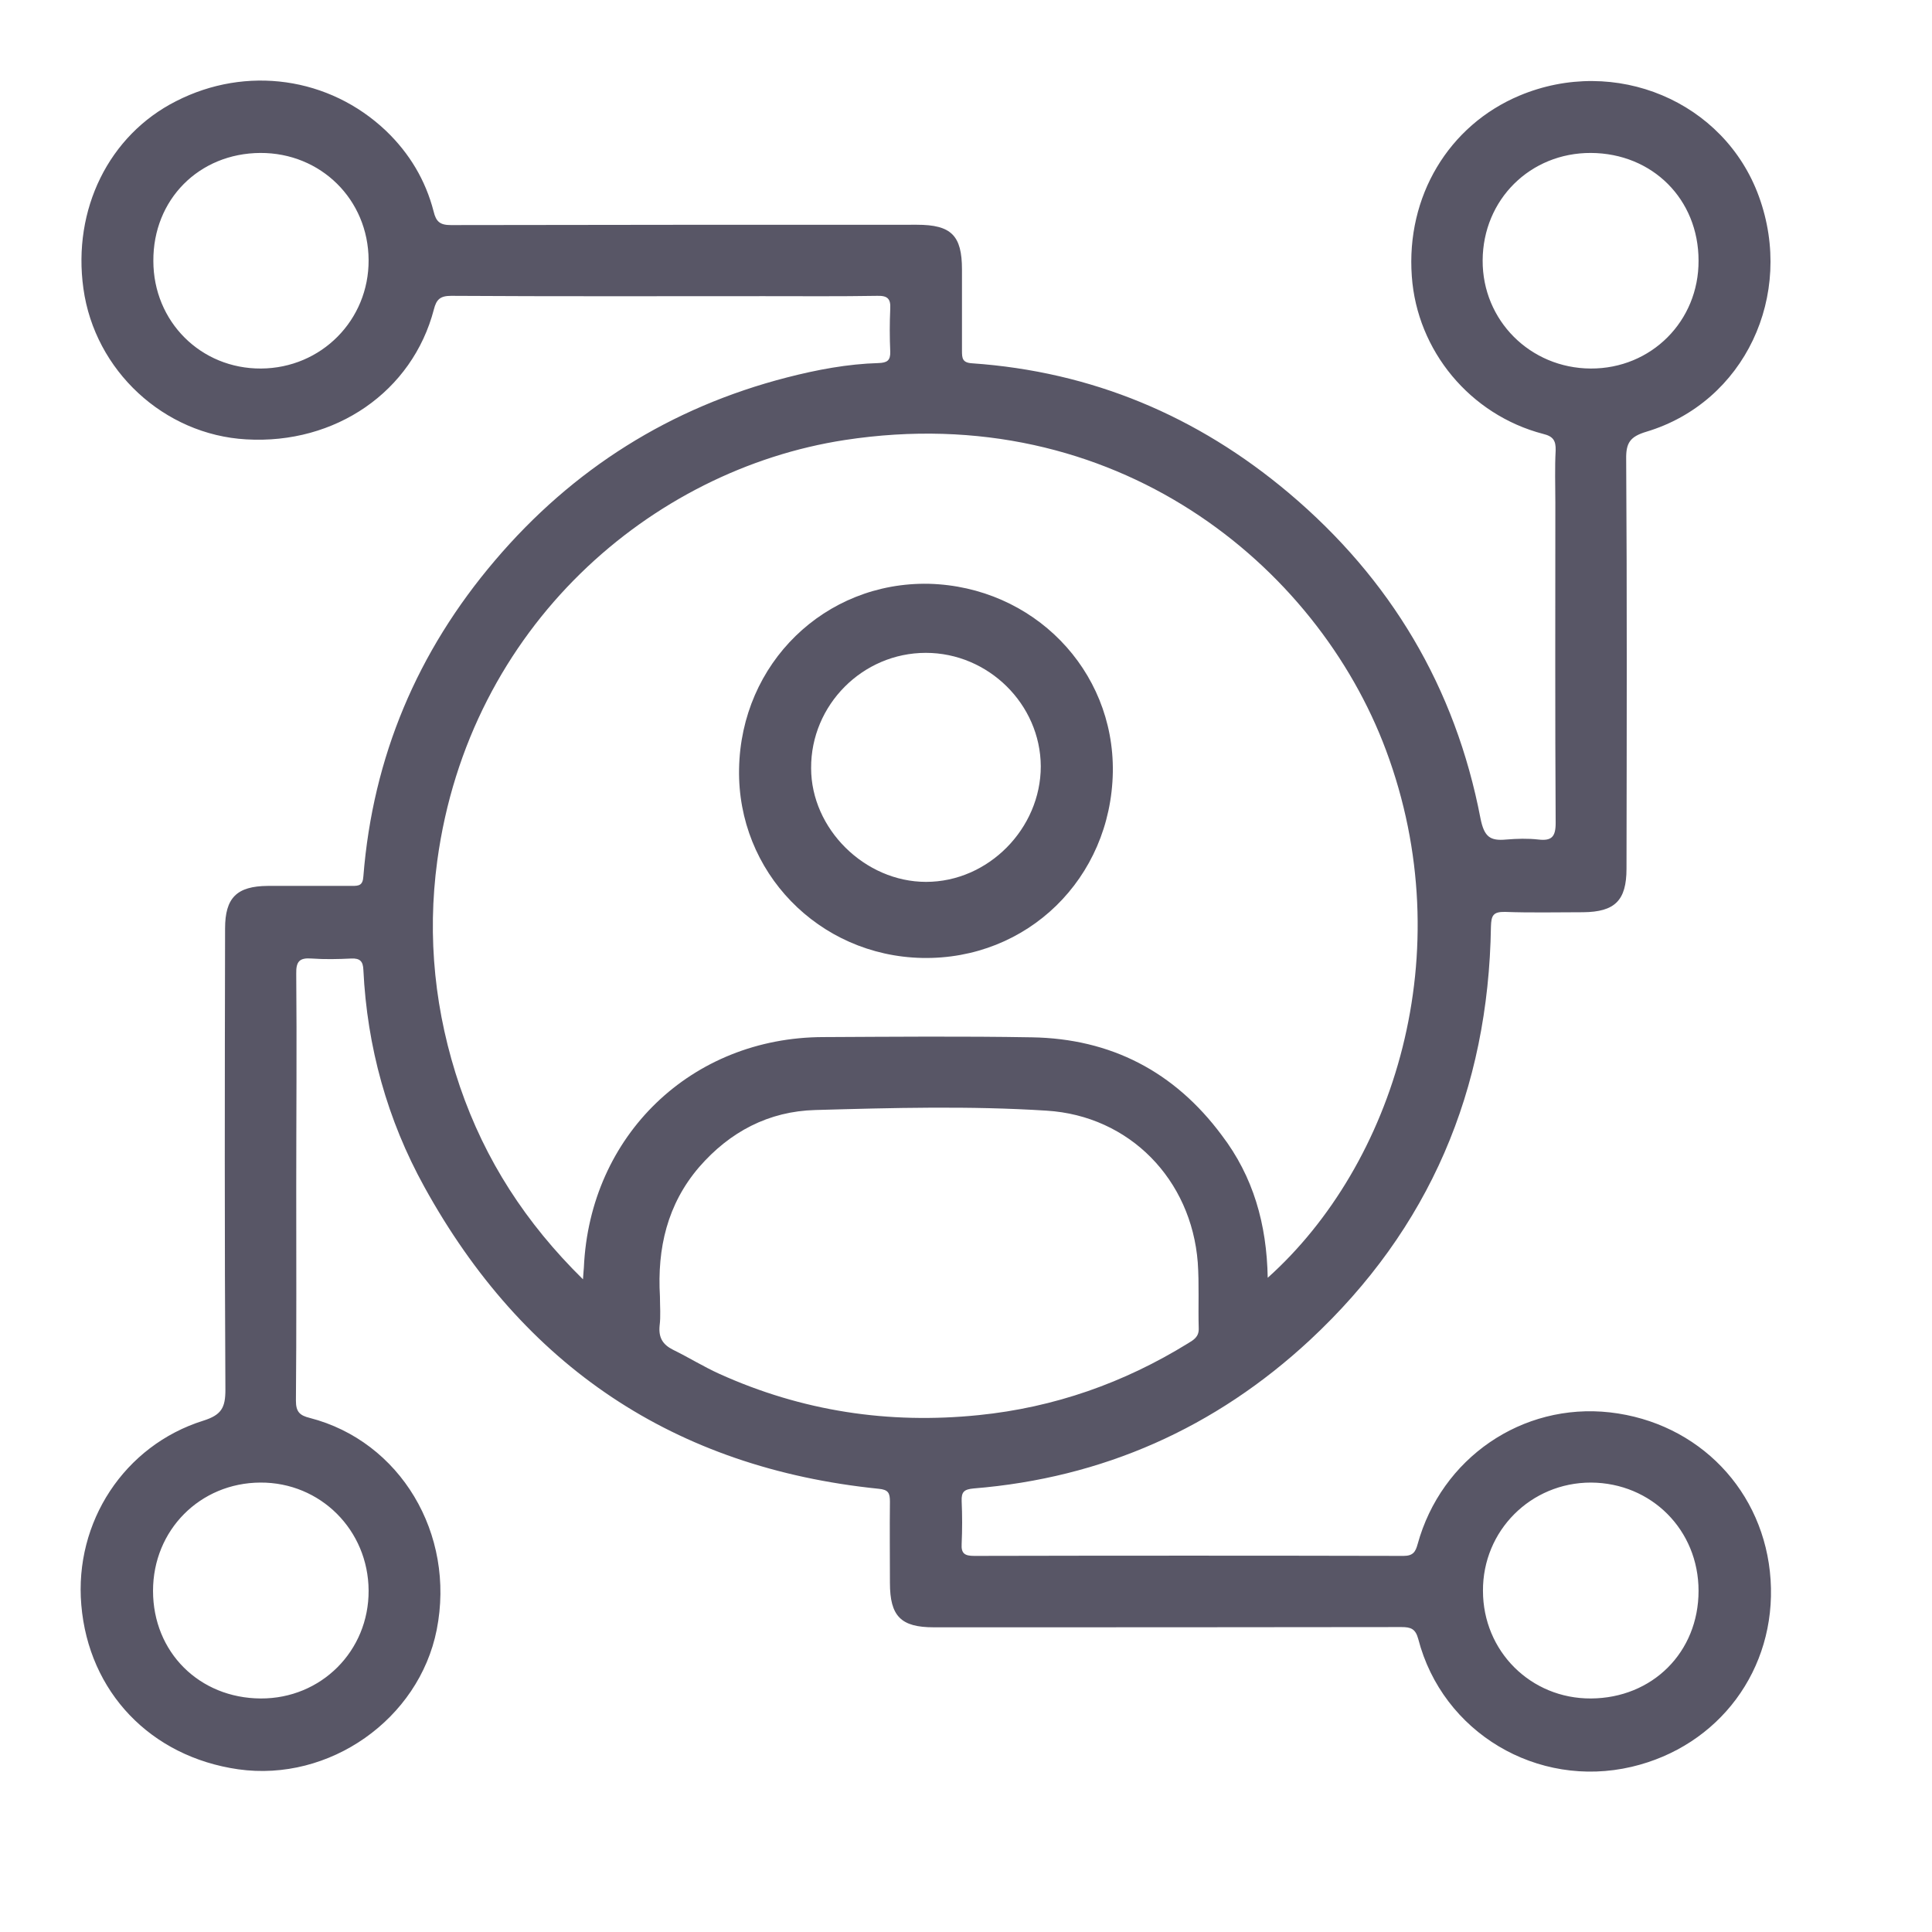
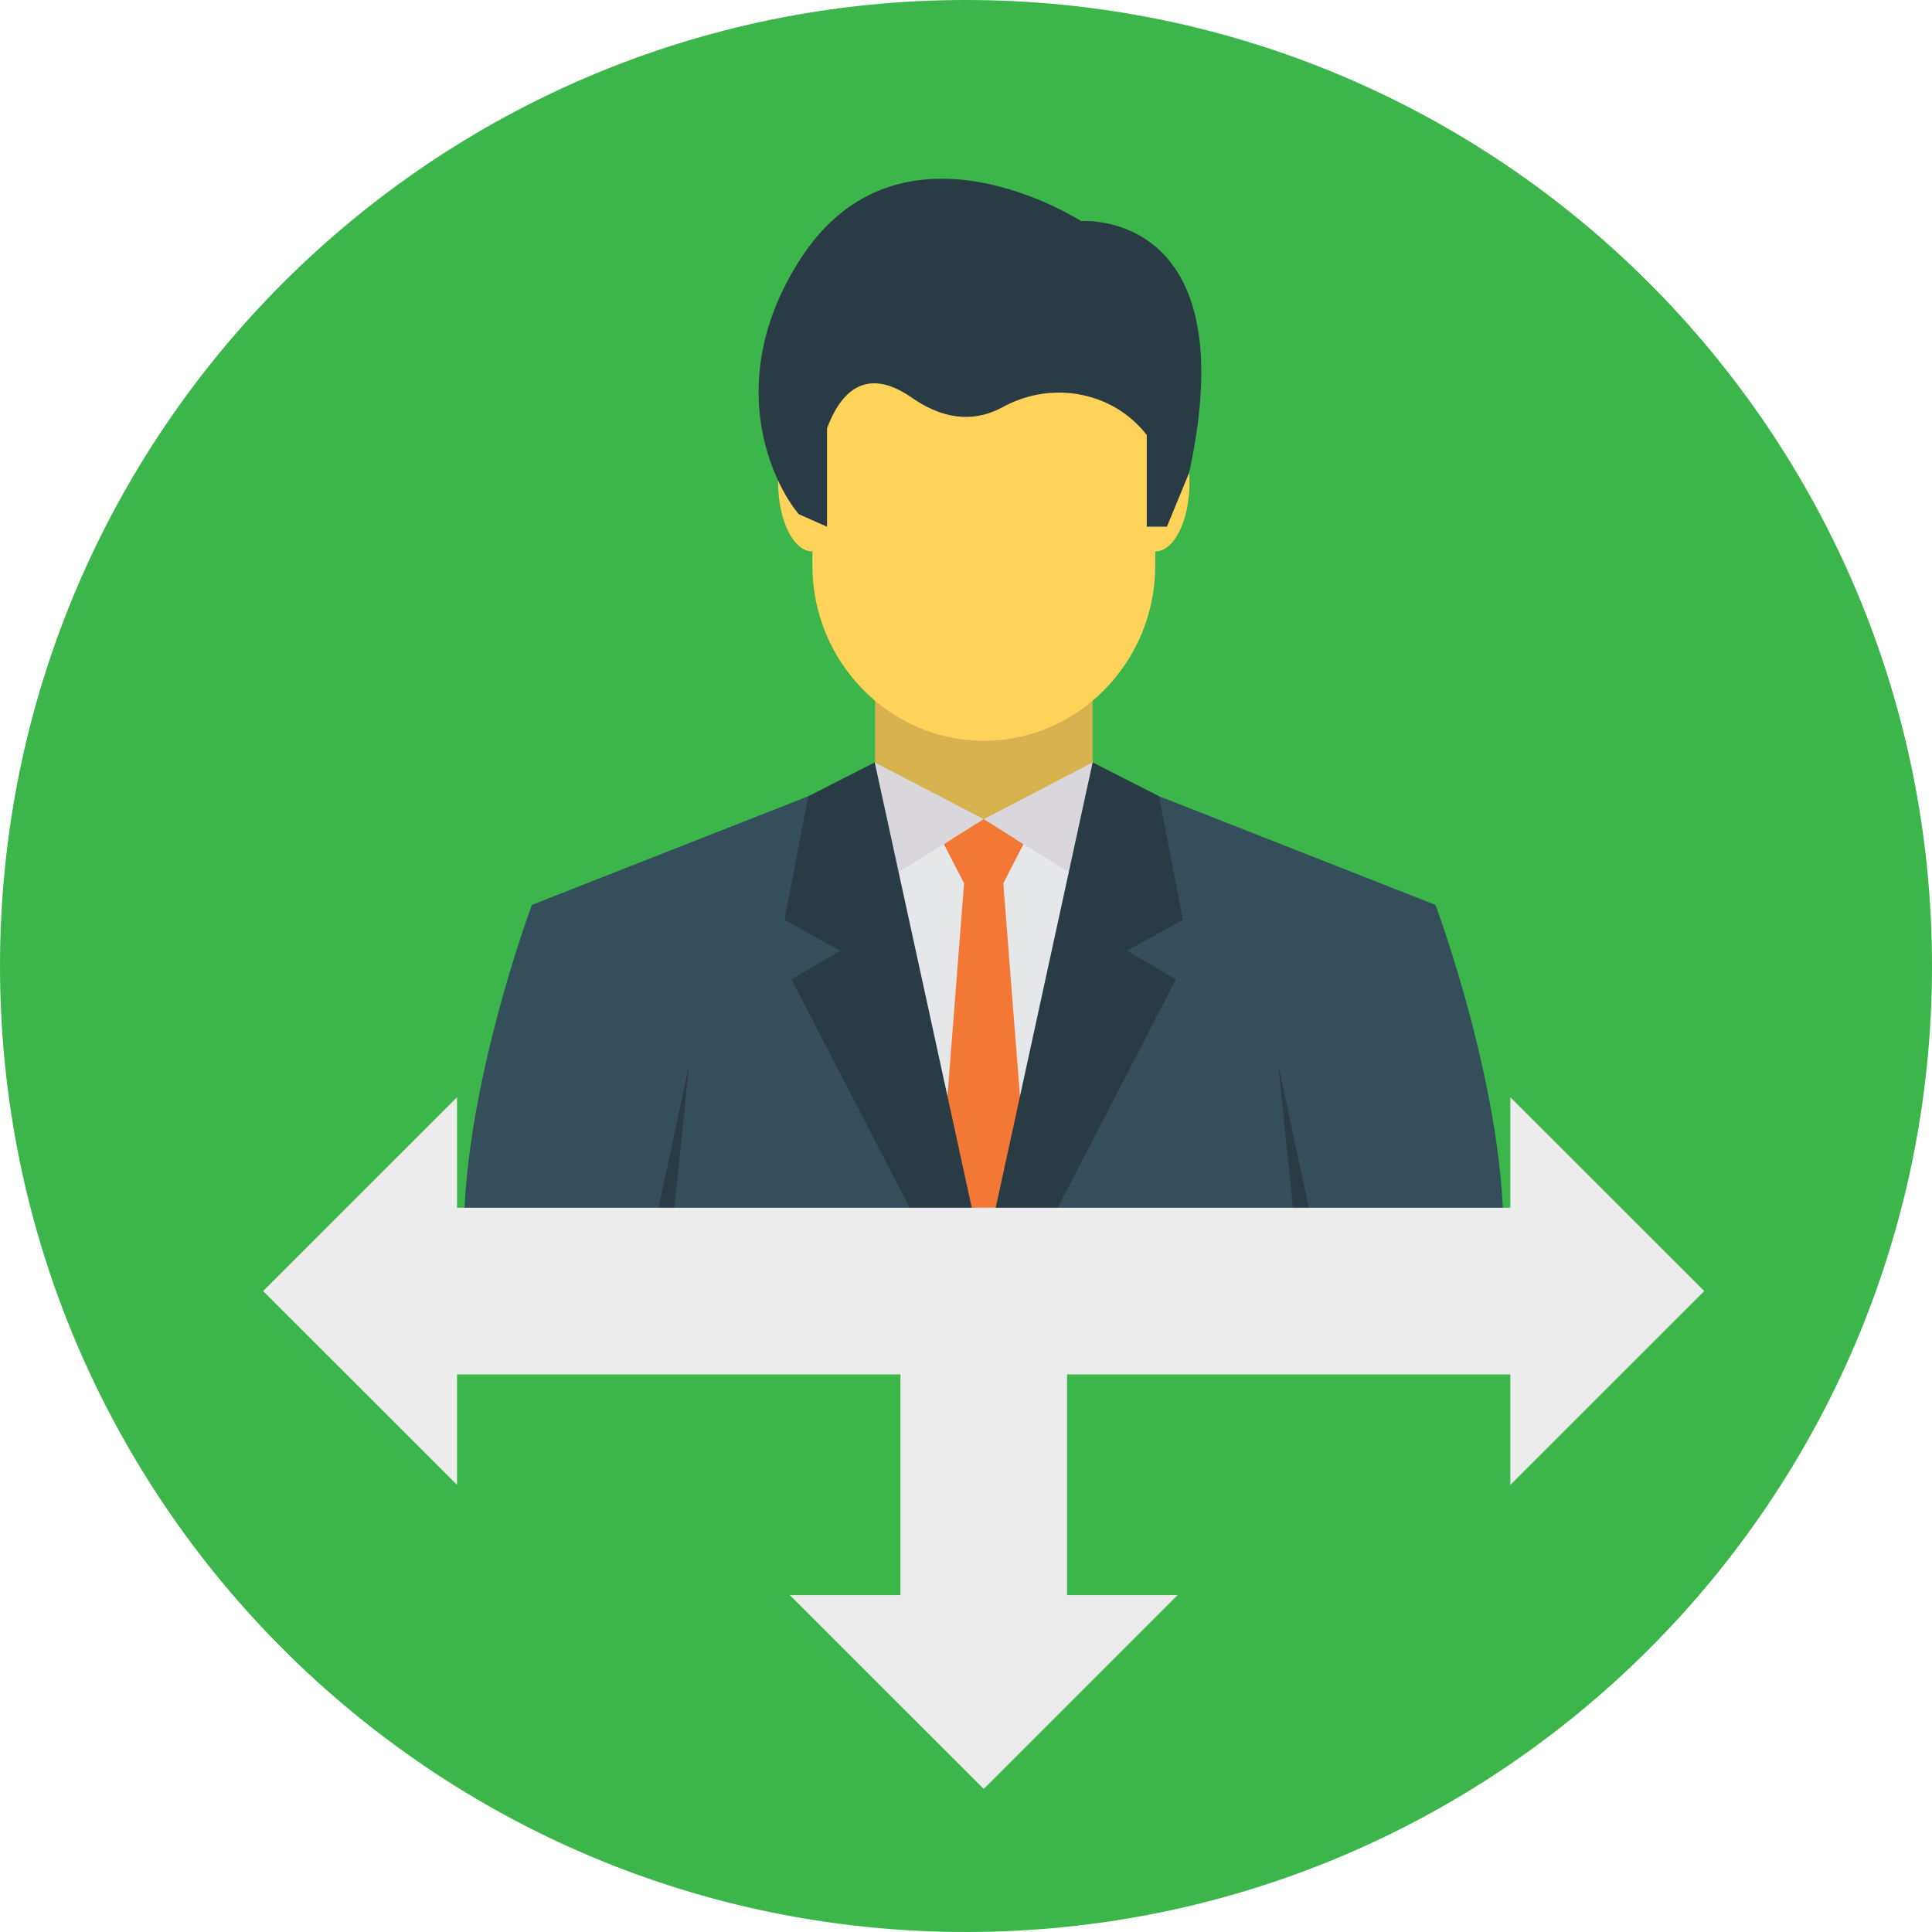
- <svg xmlns="http://www.w3.org/2000/svg" width="24" height="24" viewBox="0 0 24 24" fill="none">
-   <path d="M3.68 14.753C3.68 15.637 3.684 16.517 3.676 17.4C3.676 17.537 3.722 17.583 3.848 17.614C4.971 17.903 5.661 19.053 5.425 20.246C5.204 21.358 4.091 22.139 2.96 21.979C1.871 21.823 1.101 21.019 1.01 19.937C0.922 18.909 1.543 17.956 2.526 17.648C2.754 17.576 2.8 17.484 2.8 17.263C2.789 15.355 2.792 13.442 2.796 11.534C2.796 11.153 2.941 11.008 3.326 11.005C3.676 11.005 4.023 11.005 4.373 11.005C4.457 11.005 4.507 11.001 4.514 10.886C4.632 9.401 5.185 8.094 6.148 6.963C7.116 5.824 8.327 5.062 9.775 4.689C10.148 4.593 10.529 4.521 10.914 4.51C11.02 4.506 11.062 4.479 11.059 4.369C11.051 4.19 11.051 4.014 11.059 3.835C11.066 3.71 11.024 3.672 10.899 3.675C10.43 3.683 9.958 3.679 9.489 3.679C8.194 3.679 6.899 3.683 5.604 3.675C5.467 3.675 5.421 3.721 5.39 3.843C5.124 4.864 4.168 5.523 3.059 5.458C2.038 5.401 1.177 4.605 1.036 3.584C0.899 2.601 1.353 1.679 2.187 1.257C3.059 0.811 4.091 0.956 4.796 1.626C5.086 1.904 5.287 2.239 5.387 2.628C5.417 2.754 5.467 2.796 5.6 2.796C7.531 2.792 9.459 2.792 11.39 2.792C11.817 2.792 11.95 2.925 11.95 3.348C11.95 3.683 11.95 4.022 11.95 4.357C11.95 4.449 11.954 4.506 12.076 4.513C13.561 4.616 14.872 5.165 16.011 6.125C17.275 7.191 18.079 8.54 18.391 10.166C18.437 10.395 18.509 10.448 18.711 10.429C18.845 10.418 18.978 10.414 19.111 10.429C19.275 10.448 19.325 10.395 19.325 10.224C19.317 8.898 19.321 7.572 19.321 6.243C19.321 6.026 19.313 5.812 19.325 5.595C19.328 5.473 19.294 5.42 19.169 5.39C18.262 5.153 17.603 4.357 17.538 3.432C17.466 2.441 17.995 1.558 18.875 1.188C20.064 0.689 21.42 1.257 21.85 2.441C22.296 3.668 21.671 4.997 20.452 5.363C20.25 5.424 20.197 5.5 20.201 5.706C20.212 7.401 20.208 9.096 20.205 10.791C20.205 11.187 20.06 11.328 19.668 11.332C19.344 11.332 19.02 11.34 18.696 11.328C18.547 11.325 18.525 11.374 18.521 11.511C18.49 13.538 17.759 15.263 16.273 16.646C15.096 17.739 13.698 18.36 12.095 18.49C11.977 18.501 11.942 18.532 11.946 18.646C11.954 18.825 11.954 19 11.946 19.179C11.938 19.301 11.988 19.328 12.102 19.328C13.881 19.324 15.656 19.324 17.435 19.328C17.553 19.328 17.584 19.278 17.61 19.183C17.904 18.113 18.909 17.423 19.999 17.545C21.104 17.671 21.923 18.524 21.995 19.625C22.067 20.737 21.355 21.693 20.269 21.948C19.096 22.223 17.919 21.522 17.618 20.36C17.584 20.234 17.527 20.212 17.409 20.212C15.473 20.215 13.538 20.215 11.599 20.215C11.192 20.215 11.055 20.078 11.055 19.663C11.055 19.328 11.051 18.989 11.055 18.654C11.055 18.547 11.036 18.505 10.914 18.494C8.377 18.235 6.499 16.97 5.272 14.745C4.811 13.911 4.56 13.004 4.514 12.048C4.51 11.942 4.472 11.903 4.366 11.907C4.202 11.915 4.034 11.919 3.87 11.907C3.722 11.896 3.676 11.942 3.68 12.098C3.688 12.978 3.68 13.865 3.68 14.753ZM15.748 15.873C17.317 14.467 18.155 11.831 17.218 9.321C16.361 7.02 13.851 4.952 10.495 5.466C8.091 5.835 5.828 7.778 5.432 10.692C5.303 11.644 5.402 12.585 5.714 13.5C6.026 14.41 6.529 15.191 7.242 15.892C7.249 15.808 7.249 15.777 7.253 15.747C7.325 14.105 8.59 12.886 10.228 12.883C11.093 12.879 11.954 12.871 12.818 12.886C13.801 12.902 14.59 13.313 15.176 14.101C15.569 14.616 15.736 15.206 15.748 15.873ZM8.198 16.105C8.198 16.227 8.209 16.349 8.194 16.467C8.179 16.616 8.232 16.703 8.362 16.768C8.556 16.863 8.739 16.977 8.933 17.065C9.961 17.53 11.036 17.694 12.159 17.579C13.097 17.484 13.961 17.179 14.757 16.688C14.826 16.646 14.895 16.608 14.891 16.501C14.883 16.227 14.898 15.953 14.879 15.682C14.799 14.654 14.034 13.861 13.001 13.797C12.045 13.736 11.085 13.762 10.129 13.789C9.55 13.804 9.066 14.059 8.685 14.498C8.289 14.959 8.163 15.507 8.198 16.105ZM21.1 19.762C21.1 19.008 20.517 18.421 19.763 18.417C19.016 18.417 18.418 19.015 18.422 19.762C18.422 20.512 19.016 21.103 19.763 21.099C20.528 21.095 21.1 20.524 21.1 19.762ZM21.1 3.237C21.1 2.476 20.528 1.904 19.763 1.9C19.009 1.897 18.422 2.479 18.418 3.234C18.414 3.98 19.009 4.574 19.759 4.578C20.513 4.582 21.104 3.988 21.1 3.237ZM1.901 19.762C1.901 20.524 2.476 21.095 3.238 21.099C3.989 21.103 4.583 20.509 4.579 19.758C4.575 19.008 3.981 18.413 3.234 18.417C2.484 18.421 1.901 19.008 1.901 19.762ZM3.234 1.9C2.472 1.904 1.901 2.479 1.905 3.241C1.905 3.995 2.495 4.582 3.242 4.578C3.992 4.574 4.583 3.976 4.579 3.23C4.575 2.479 3.985 1.897 3.234 1.9Z" fill="#585666" />
-   <path d="M13.824 9.591C13.801 10.913 12.761 11.926 11.455 11.9C10.167 11.873 9.158 10.829 9.181 9.553C9.203 8.239 10.247 7.226 11.539 7.252C12.834 7.287 13.843 8.319 13.824 9.591ZM11.504 10.955C12.278 10.955 12.929 10.292 12.929 9.519C12.925 8.749 12.278 8.11 11.501 8.11C10.716 8.11 10.072 8.757 10.076 9.542C10.076 10.296 10.742 10.955 11.504 10.955Z" fill="#585666" />
+ <svg xmlns="http://www.w3.org/2000/svg" width="16" height="16" viewBox="0 0 16 16" fill="none">
+   <path d="M8 16C12.418 16 16 12.418 16 8C16 3.582 12.418 0 8 0C3.582 0 0 3.582 0 8C0 12.418 3.582 16 8 16Z" fill="#3CB64B" />
+   <path d="M7.062 6.695C7.147 7.219 7.6 7.621 8.147 7.621C8.695 7.621 9.148 7.219 9.233 6.695C9.039 6.561 9.048 6.376 9.048 6.376V5.803H7.247V6.376C7.247 6.376 7.256 6.561 7.062 6.695Z" fill="#D6B24E" />
+   <path d="M9.567 3.422C9.567 3.422 9.566 3.423 9.566 3.423C9.547 2.642 8.916 2.009 8.148 2.009H8.148C7.379 2.009 6.748 2.642 6.729 3.423C6.729 3.423 6.728 3.422 6.728 3.422C6.571 3.422 6.444 3.679 6.444 3.994C6.444 4.31 6.571 4.567 6.728 4.567V4.685C6.728 5.482 7.367 6.135 8.148 6.135H8.148C8.928 6.135 9.567 5.482 9.567 4.685V4.567C9.724 4.567 9.851 4.31 9.851 3.994C9.851 3.679 9.724 3.422 9.567 3.422Z" fill="#FFD25A" />
+   <path d="M8.953 1.831C8.953 1.831 7.453 0.86 6.626 2.149C5.984 3.15 6.398 4.001 6.615 4.258L6.849 4.362V3.547C6.959 3.253 7.166 3.026 7.551 3.293C7.854 3.504 8.107 3.479 8.303 3.372C8.727 3.14 9.231 3.256 9.497 3.603V4.362H9.664L9.848 3.915C10.325 1.722 8.953 1.831 8.953 1.831Z" fill="#293B44" />
+   <path d="M8.504 6.844L9.277 7.224L8.474 9.579L8.237 9.038L8.216 7.138L8.504 6.844Z" fill="#E6E7E8" />
+   <path d="M12.449 10.344C12.449 10.344 11.949 10.651 11.029 10.894C10.956 10.915 10.884 10.935 10.806 10.952C10.114 11.117 9.22 11.236 8.147 11.187L8.812 8.895L9.246 6.988L9.599 6.594L11.888 7.494C11.888 7.494 12.493 9.109 12.449 10.344Z" fill="#344E5C" />
+   <path d="M9.051 6.313L8.147 6.784L8.852 7.224L9.051 6.313Z" fill="#DAD7DC" />
+   <path d="M7.789 6.844L7.016 7.224L7.819 9.579L8.056 9.038L8.077 7.138L7.789 6.844Z" fill="#E6E7E8" />
+   <path d="M8.147 11.187C7.073 11.236 6.179 11.117 5.487 10.952C5.409 10.935 5.337 10.915 5.264 10.894C4.344 10.651 3.844 10.344 3.844 10.344C3.8 9.109 4.405 7.494 4.405 7.494L6.694 6.594L7.047 6.988L7.481 8.895L8.147 11.187Z" fill="#344E5C" />
+   <path d="M7.242 6.313L8.147 6.784L7.441 7.224L7.242 6.313Z" fill="#DAD7DC" />
+   <path d="M8.502 9.786L8.147 10.457L7.791 9.786L7.984 7.315L7.817 6.991L8.147 6.785L8.476 6.991L8.309 7.315L8.502 9.786Z" fill="#F37735" />
+   <path d="M9.333 7.873L9.738 8.111L8.147 11.186L6.555 8.111L6.96 7.873L6.497 7.619L6.694 6.594L7.244 6.314L8.147 10.457L9.049 6.314L9.599 6.594L9.796 7.619L9.333 7.873Z" fill="#293B44" />
+   <path d="M5.707 8.819L5.487 10.952C5.409 10.935 5.337 10.915 5.264 10.894L5.707 8.819Z" fill="#293B44" />
+   <path d="M11.029 10.894C10.956 10.915 10.884 10.935 10.806 10.952L10.586 8.819L11.029 10.894Z" fill="#293B44" />
+   <path d="M14.114 10.692L12.508 9.087V10.002H3.785V9.087L2.179 10.692L3.785 12.297V11.382H7.457V13.21H6.541L8.147 14.815L9.752 13.21H8.837V11.382H12.508V12.297L14.114 10.692Z" fill="#ECECEC" />
</svg>
